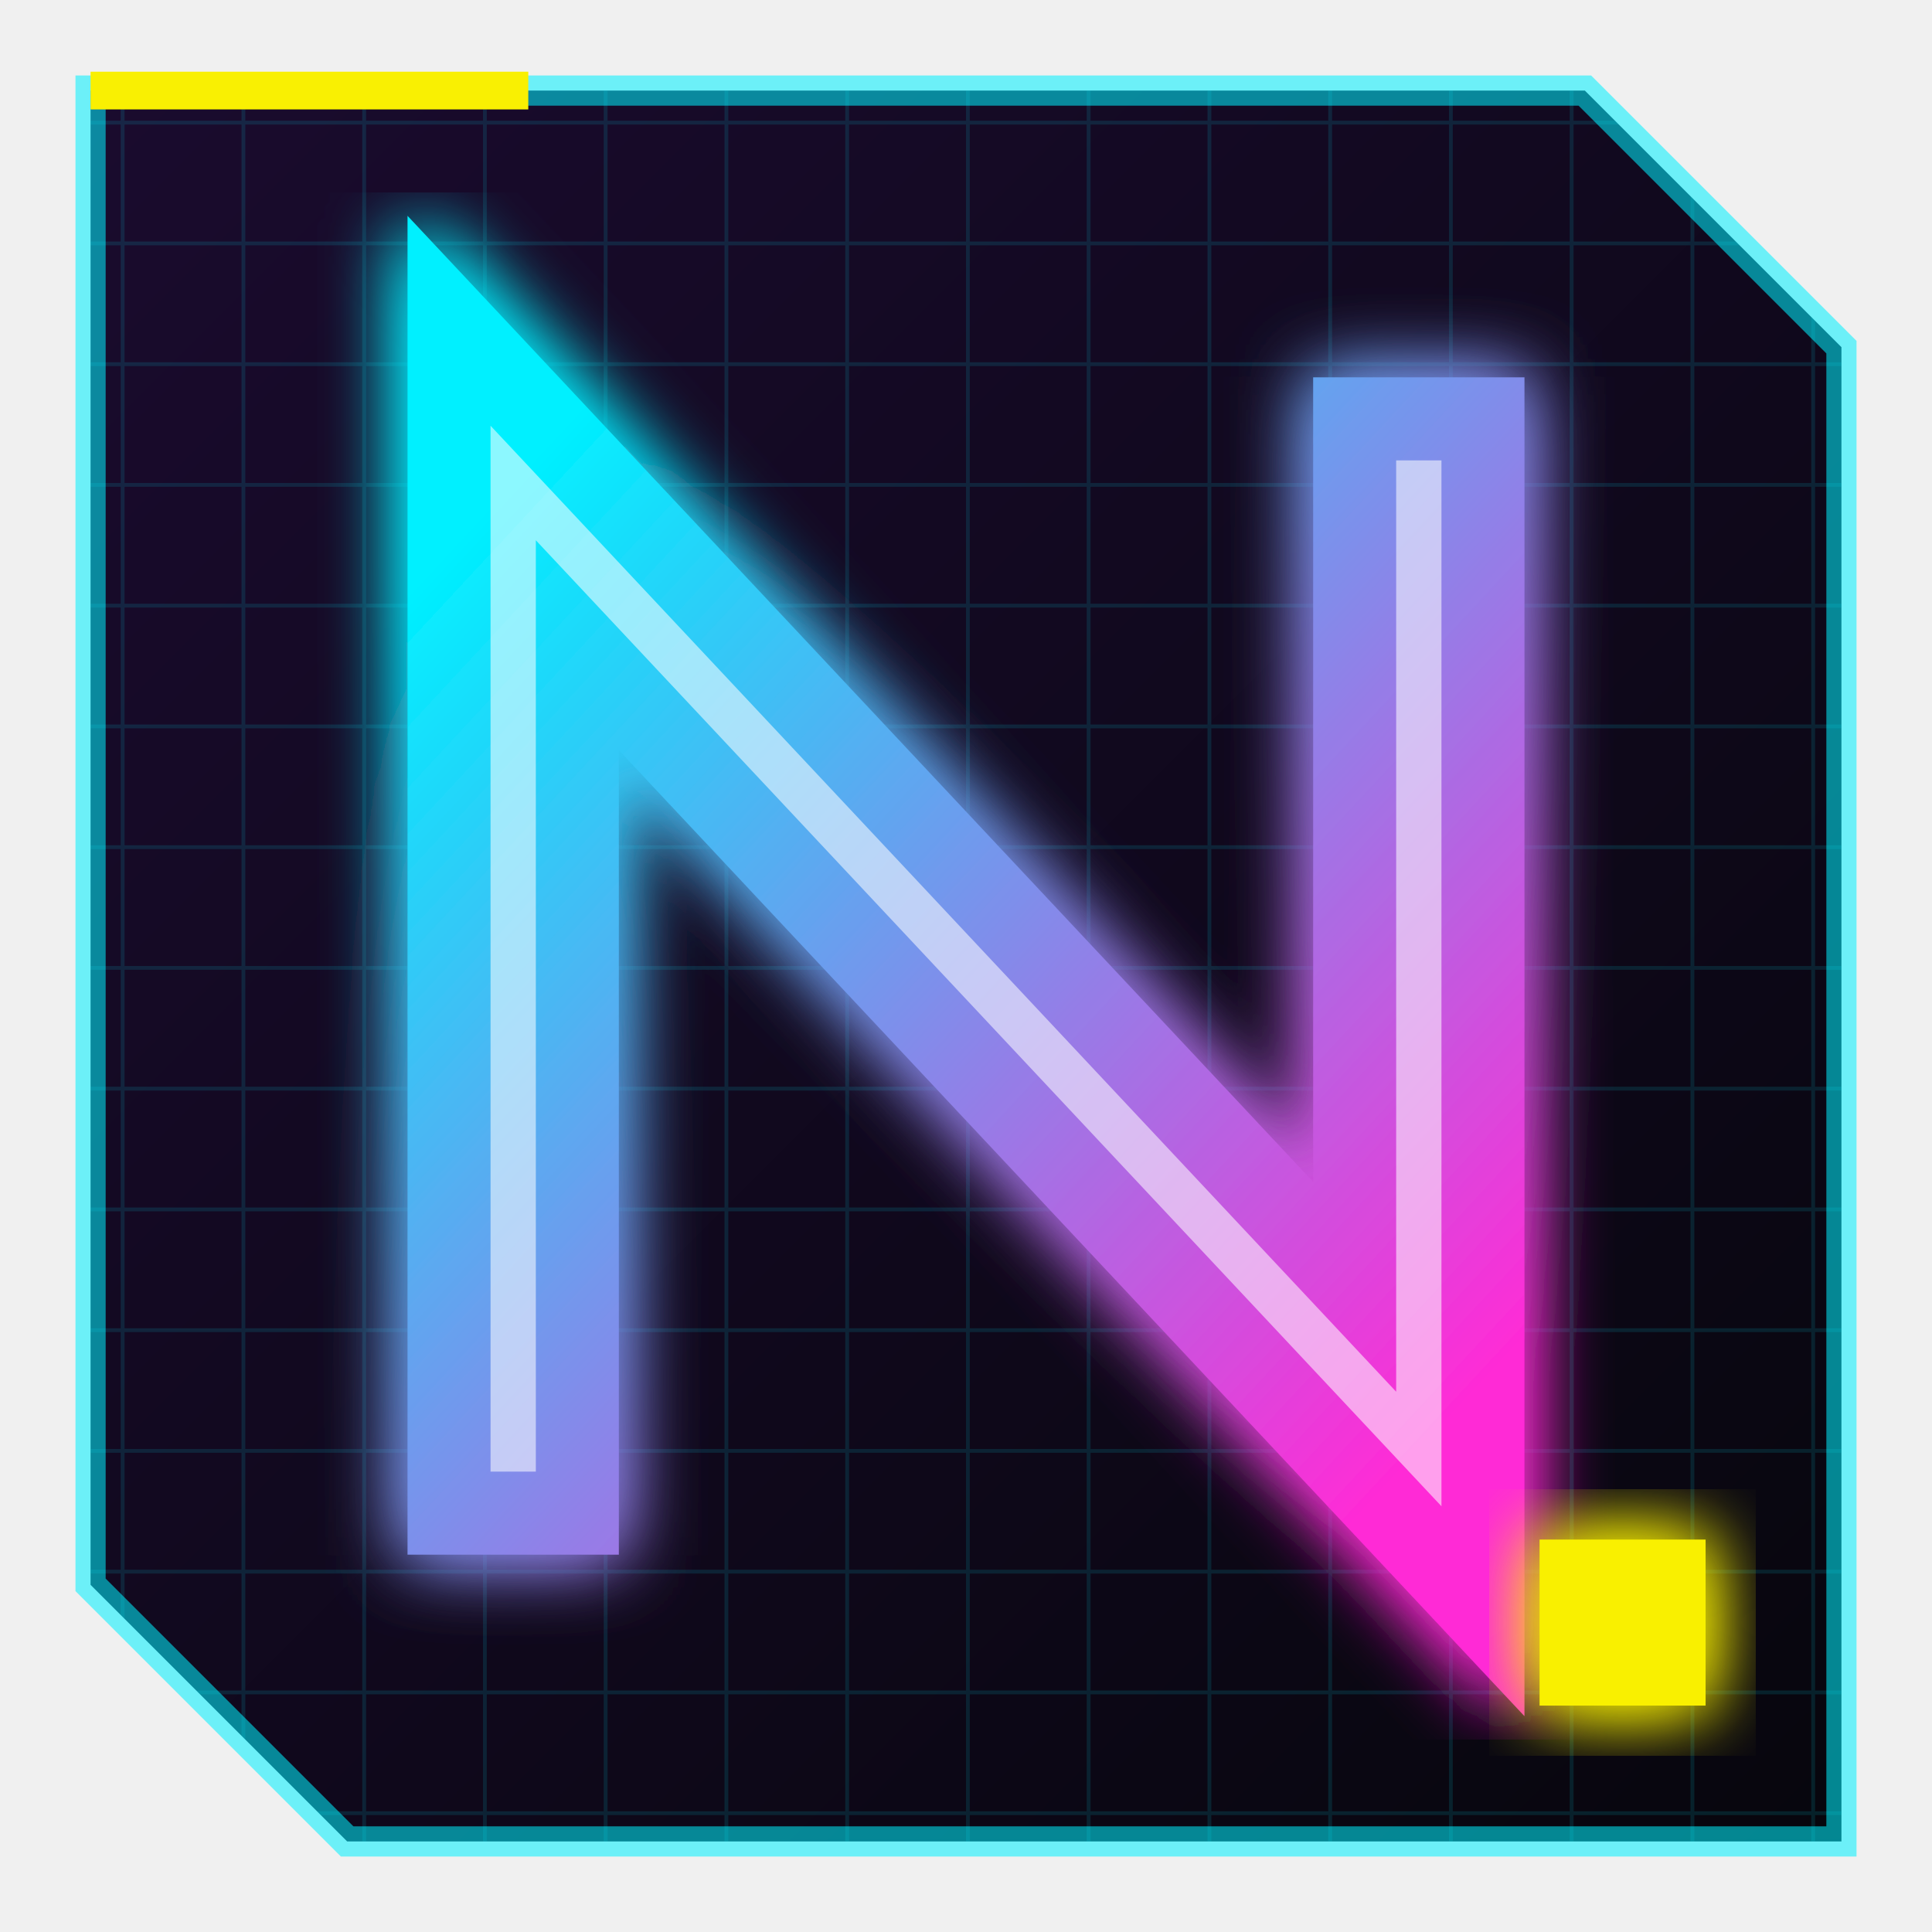
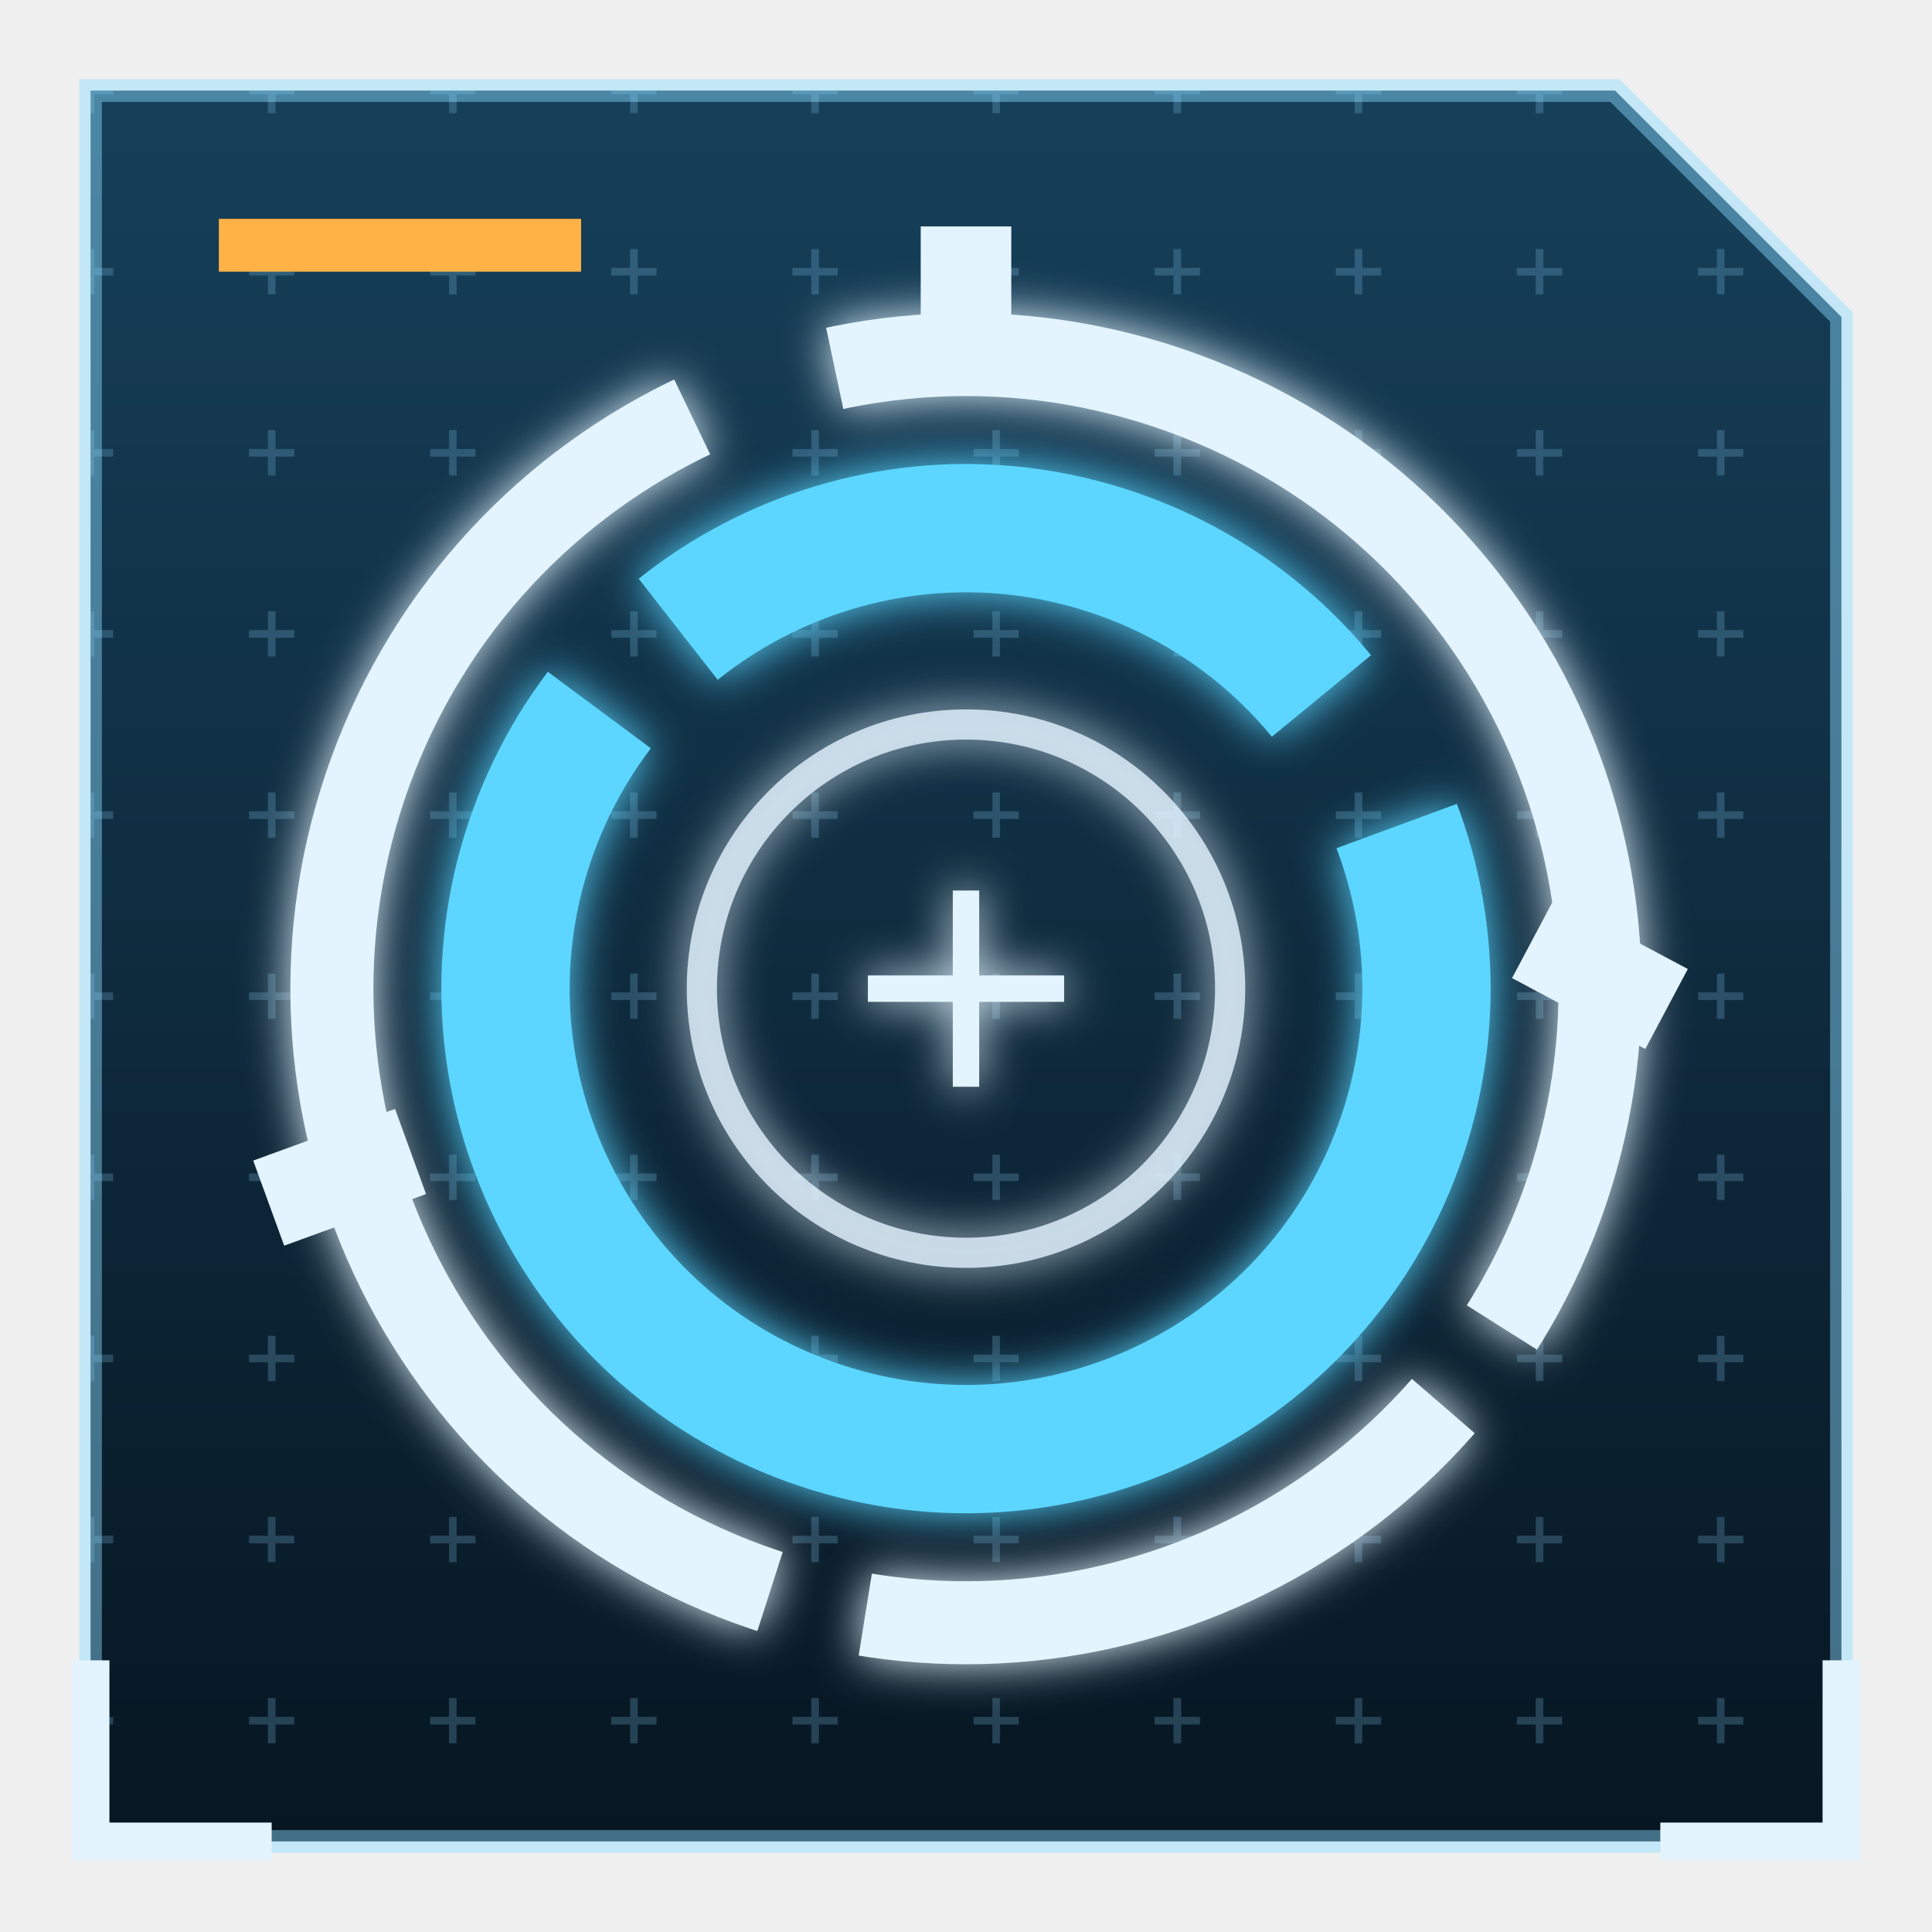
<svg xmlns="http://www.w3.org/2000/svg" viewBox="0 0 512 512" width="512" height="512">
  <defs>
-     <linearGradient id="bg" x1="0" y1="0" x2="1" y2="1">
-       <stop offset="0" stop-color="#1a0b2e" />
-       <stop offset="1" stop-color="#07060d" />
+     <linearGradient id="bg" x1="0" y1="0" x2="0" y2="1">
+       <stop offset="0" stop-color="#16405a" />
+       <stop offset="1" stop-color="#071622" />
    </linearGradient>
-     <linearGradient id="n" x1="0" y1="0" x2="1" y2="1">
-       <stop offset="0" stop-color="#00f0ff" />
-       <stop offset="1" stop-color="#ff2bd6" />
-     </linearGradient>
-     <filter id="glow" x="-30%" y="-30%" width="160%" height="160%">
-       <feGaussianBlur stdDeviation="10" result="b" />
+     <filter id="glow" x="-20%" y="-20%" width="140%" height="140%">
+       <feGaussianBlur stdDeviation="6" result="b" />
      <feMerge>
-         <feMergeNode in="b" />
        <feMergeNode in="b" />
        <feMergeNode in="SourceGraphic" />
      </feMerge>
    </filter>
-     <pattern id="grid" width="32" height="32" patternUnits="userSpaceOnUse">
-       <path d="M32 0H0V32" fill="none" stroke="#00f0ff" stroke-opacity="0.12" stroke-width="2" />
+     <pattern id="grid" width="48" height="48" patternUnits="userSpaceOnUse">
+       <path d="M24 18v12M18 24h12" stroke="#93d9ff" stroke-opacity="0.22" stroke-width="2" />
    </pattern>
  </defs>
-   <path d="M24 24H420L488 92V488H92L24 420Z" fill="url(#bg)" />
-   <path d="M24 24H420L488 92V488H92L24 420Z" fill="url(#grid)" />
-   <path d="M24 24H420L488 92V488H92L24 420Z" fill="none" stroke="#00f0ff" stroke-width="8" stroke-opacity="0.55" />
-   <path d="M136 384V128L376 384V128" fill="none" stroke="url(#n)" stroke-width="56" stroke-linecap="square" stroke-linejoin="miter" filter="url(#glow)" />
-   <path d="M136 384V128L376 384V128" fill="none" stroke="#ffffff" stroke-opacity="0.55" stroke-width="12" stroke-linecap="square" />
-   <rect x="408" y="408" width="44" height="44" fill="#f9f002" filter="url(#glow)" />
-   <path d="M24 24H140" stroke="#f9f002" stroke-width="10" />
+   <path d="M24 24H428L488 84V488H24Z" fill="url(#bg)" />
+   <path d="M24 24H428L488 84V488H24Z" fill="url(#grid)" />
+   <path d="M24 24H428L488 84V488H24Z" fill="none" stroke="#8cdcff" stroke-opacity="0.45" stroke-width="6" />
+   <path d="M24 440V488H72M488 440V488H440" fill="none" stroke="#e3f4ff" stroke-width="10" />
+   <g transform="translate(256 262)" filter="url(#glow)" fill="none" stroke="#e3f4ff">
+     <circle r="168" stroke-width="22" stroke-dasharray="300 26 170 26 400 40 94 0" transform="rotate(-70)" />
+     <circle r="122" stroke-width="34" stroke-dasharray="420 30 190 40 86 0" stroke="#5cd6ff" transform="rotate(20)" />
+     <circle r="70" stroke-width="8" stroke-opacity="0.8" />
+     <path d="M0 -26V26M-26 0H26" stroke-width="7" stroke="#e3f4ff" />
+   </g>
+   <g fill="#e3f4ff">
+     <rect x="244" y="60" width="24" height="36" />
+     <rect x="404" y="246" width="40" height="24" transform="rotate(28 424 258)" />
+     <rect x="70" y="300" width="40" height="24" transform="rotate(-20 90 312)" />
+   </g>
+   <rect x="58" y="58" width="96" height="14" fill="#ffb347" />
</svg>
